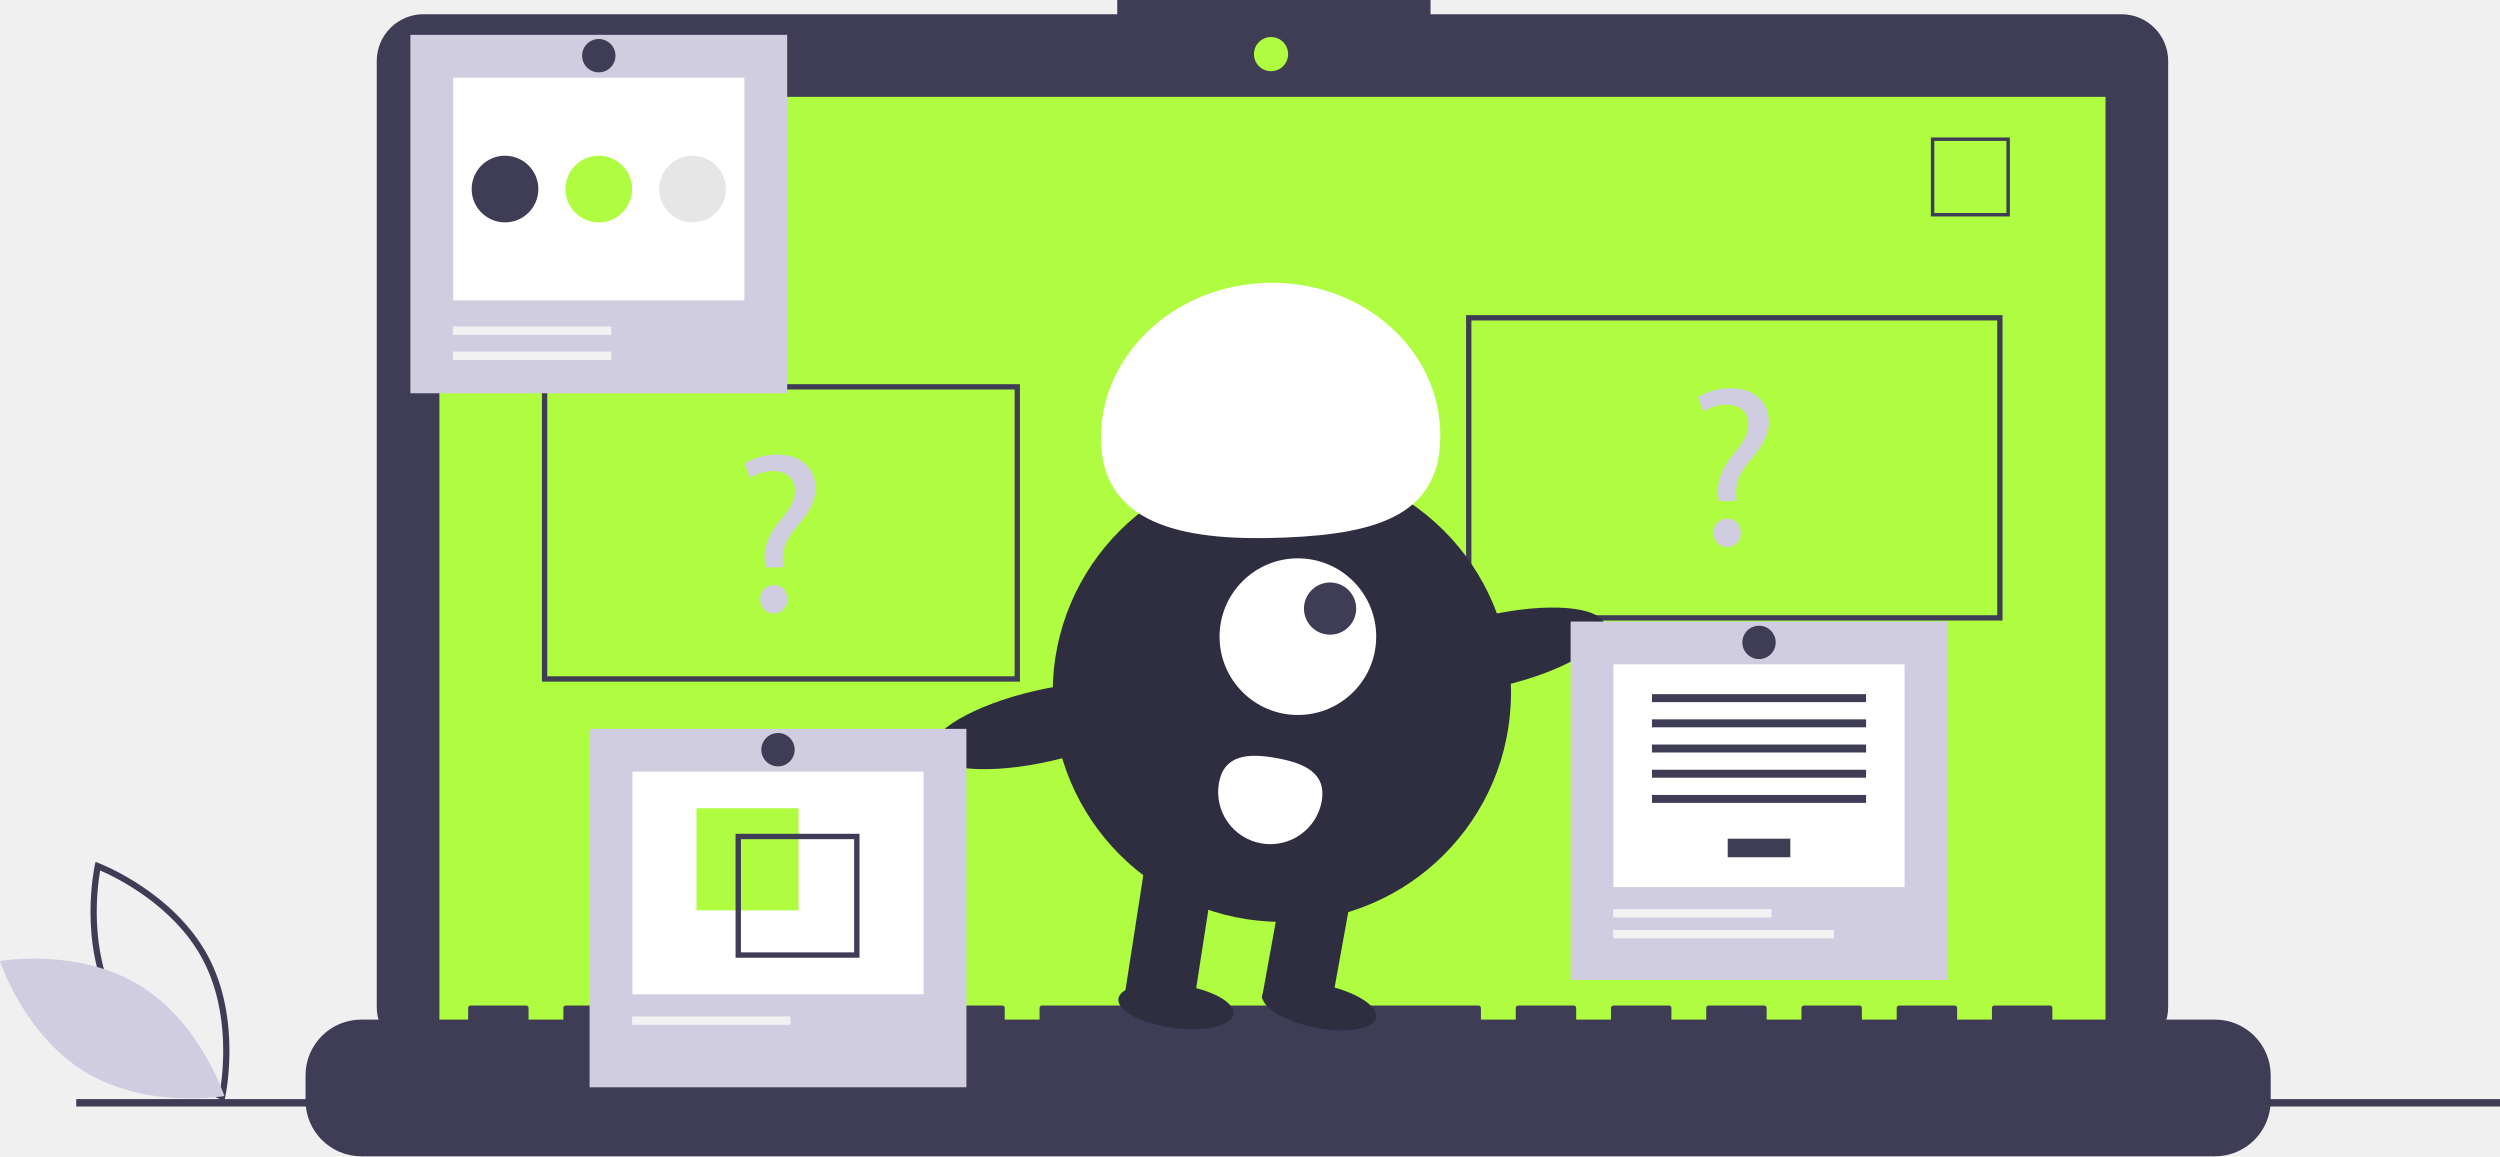
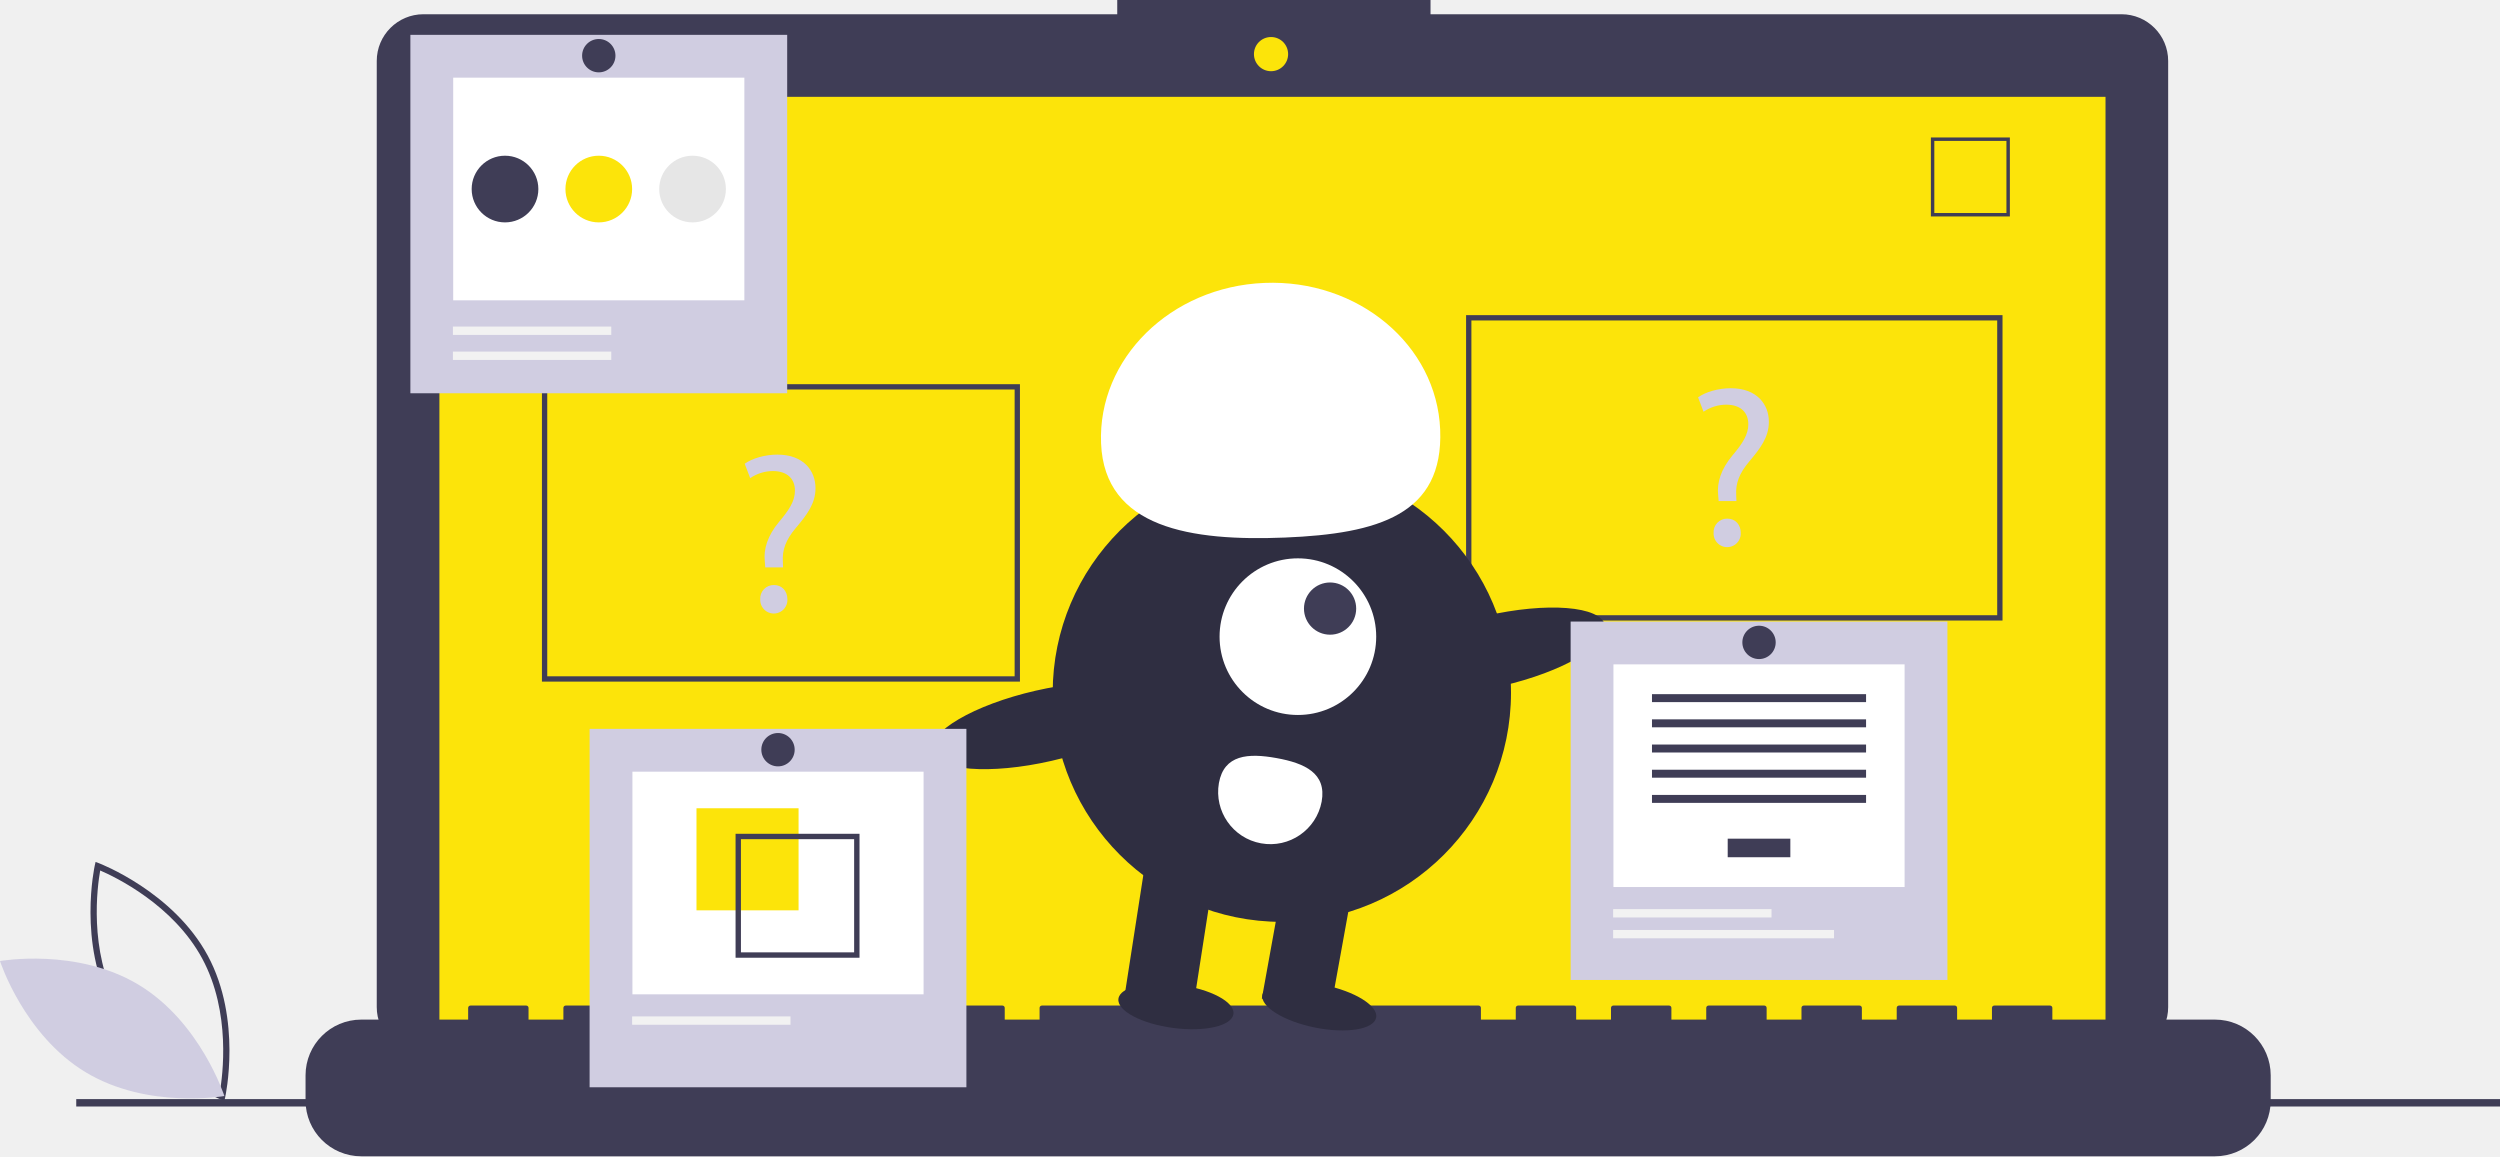
<svg xmlns="http://www.w3.org/2000/svg" id="e18ebc6e-17e0-463f-bef8-5e03a9b69a2f" data-name="Layer 1" width="941.404" height="435.42" viewBox="0 0 941.404 435.42">
  <path d="M213.791,646.813l-1.267-.475c-.278-.105-27.993-10.723-40.975-34.799-12.983-24.077-6.626-53.067-6.56-53.356l.299-1.32,1.267.475c.278.105,27.992,10.723,40.975,34.799,12.983,24.077,6.626,53.067,6.56,53.356Zm-40.163-36.395c10.976,20.357,32.877,30.791,38.426,33.174,1.055-5.947,4.364-29.997-6.603-50.334-10.965-20.335-32.874-30.786-38.426-33.174C165.97,566.035,162.662,590.082,173.628,610.418Z" transform="translate(-129.2979 -232.2899)" fill="#3f3d56" />
  <path d="M181.471,603.093c23.331,14.037,32.317,41.918,32.317,41.918s-28.842,5.123-52.173-8.914-32.317-41.918-32.317-41.918S158.14,589.057,181.471,603.093Z" transform="translate(-129.2979 -232.2899)" fill="#d0cde1" />
  <path d="M928.148,237.652H667.979v-5.362h-117.971v5.362H288.766a17.599,17.599,0,0,0-17.599,17.599V611.503a17.599,17.599,0,0,0,17.599,17.599H928.148A17.599,17.599,0,0,0,945.747,611.503V255.251A17.599,17.599,0,0,0,928.148,237.652Z" transform="translate(-129.2979 -232.2899)" fill="#3f3d56" />
-   <rect x="165.464" y="36.464" width="627.391" height="353.913" fill="#affc41" />
-   <circle cx="478.623" cy="20.377" r="6.435" fill="#affc41" />
+   <rect x="165.464" y="36.464" width="627.391" height="353.913" fill="#fce40a" />
+   <circle cx="478.623" cy="20.377" r="6.435" fill="#fce40a" />
  <path d="M886.136,313.797h-29.74V284.057h29.74Zm-28.447-1.293h27.154V285.35H857.689Z" transform="translate(-129.2979 -232.2899)" fill="#3f3d56" />
  <path d="M963.363,616.232H902.133v-4.412a.875.875,0,0,0-.875-.875H880.266a.875.875,0,0,0-.875.875v4.412H866.271v-4.412a.875.875,0,0,0-.875-.875H844.403a.875.875,0,0,0-.875.875v4.412H830.408v-4.412a.875.875,0,0,0-.875-.875H808.54a.875.875,0,0,0-.875.875v4.412H794.545v-4.412a.875.875,0,0,0-.875-.875H772.677a.875.875,0,0,0-.875.875v4.412H758.682v-4.412a.875.875,0,0,0-.875-.875h-20.993a.875.875,0,0,0-.875.875v4.412H722.819v-4.412a.875.875,0,0,0-.875-.875H700.951a.875.875,0,0,0-.875.875v4.412H686.956v-4.412a.875.875,0,0,0-.875-.875H521.637a.875.875,0,0,0-.875.875v4.412H507.642v-4.412a.875.875,0,0,0-.875-.875H485.774a.875.875,0,0,0-.875.875v4.412H471.779v-4.412a.875.875,0,0,0-.875-.875H449.911a.875.875,0,0,0-.875.875v4.412H435.916v-4.412a.875.875,0,0,0-.875-.875H414.048a.875.875,0,0,0-.875.875v4.412H400.053v-4.412a.875.875,0,0,0-.875-.875H378.185a.875.875,0,0,0-.875.875v4.412H364.19v-4.412a.875.875,0,0,0-.875-.875H342.323a.875.875,0,0,0-.875.875v4.412H328.327v-4.412a.875.875,0,0,0-.875-.875h-20.993a.875.875,0,0,0-.875.875v4.412h-40.236a20.993,20.993,0,0,0-20.993,20.993v9.492a20.993,20.993,0,0,0,20.993,20.993H963.363a20.993,20.993,0,0,0,20.993-20.993v-9.492A20.993,20.993,0,0,0,963.363,616.232Z" transform="translate(-129.2979 -232.2899)" fill="#3f3d56" />
  <rect x="28.711" y="413.883" width="912.693" height="2.785" fill="#3f3d56" />
  <path d="M883.37,465.961h-202v-115h202Zm-200-2h198v-111h-198Z" transform="translate(-129.2979 -232.2899)" fill="#3f3d56" />
  <path d="M513.37,488.961h-180v-112h180Zm-178-2h176v-108h-176Z" transform="translate(-129.2979 -232.2899)" fill="#3f3d56" />
  <path d="M417.464,445.961l-.172-2.236c-.516-4.644,1.032-9.718,5.332-14.877,3.87-4.559,6.02-7.912,6.02-11.782,0-4.386-2.752-7.31-8.17-7.396a15.28,15.28,0,0,0-8.686,2.666l-2.064-5.418c2.838-2.064,7.74-3.44,12.298-3.44,9.89,0,14.362,6.106,14.362,12.642,0,5.849-3.268,10.062-7.396,14.964-3.784,4.472-5.16,8.256-4.902,12.642l.086,2.236Zm-1.892,12.04a5.084,5.084,0,0,1,5.16-5.418c3.01,0,5.074,2.235,5.074,5.418a5.121,5.121,0,1,1-10.234,0Z" transform="translate(-129.2979 -232.2899)" fill="#d0cde1" />
  <path d="M776.464,420.961l-.172-2.236c-.516-4.644,1.032-9.718,5.332-14.877,3.87-4.559,6.02-7.912,6.02-11.782,0-4.386-2.752-7.31-8.17-7.396a15.28,15.28,0,0,0-8.686,2.666l-2.064-5.418c2.838-2.064,7.74-3.44,12.298-3.44,9.89,0,14.362,6.106,14.362,12.642,0,5.849-3.268,10.062-7.396,14.964-3.784,4.472-5.16,8.256-4.902,12.642l.086,2.236Zm-1.892,12.04a5.084,5.084,0,0,1,5.16-5.418c3.01,0,5.074,2.235,5.074,5.418a5.121,5.121,0,1,1-10.234,0Z" transform="translate(-129.2979 -232.2899)" fill="#d0cde1" />
  <circle cx="482.693" cy="260.849" r="86.292" fill="#2f2e41" />
  <polygon points="449.365 379.018 423.568 374.348 431.935 320.484 457.731 325.154 449.365 379.018" fill="#2f2e41" />
  <rect x="608.432" y="564.073" width="26.215" height="46.969" transform="translate(-14.69358 -333.6098) rotate(10.26106)" fill="#2f2e41" />
  <ellipse cx="626.082" cy="611.196" rx="8.192" ry="21.846" transform="translate(-226.2152 871.6648) rotate(-78.58697)" fill="#2f2e41" />
  <ellipse cx="572.111" cy="611.257" rx="8.192" ry="21.846" transform="translate(-238.2839 865.8482) rotate(-82.4537)" fill="#2f2e41" />
  <circle cx="488.734" cy="239.741" r="29.492" fill="#fff" />
  <circle cx="500.856" cy="229.17" r="9.831" fill="#3f3d56" />
  <path d="M543.919,399.262c-1.298-31.947,26.236-59.006,61.498-60.438s64.899,23.304,66.197,55.251-23.214,39.205-58.476,40.638S545.216,431.209,543.919,399.262Z" transform="translate(-129.2979 -232.2899)" fill="#fff" />
  <ellipse cx="691.67" cy="477.418" rx="43.146" ry="13.545" transform="translate(-218.4794 -65.68735) rotate(-12.9101)" fill="#2f2e41" />
  <ellipse cx="522.282" cy="505.587" rx="43.146" ry="13.545" transform="translate(-229.0548 -102.8204) rotate(-12.9101)" fill="#2f2e41" />
  <path d="M588.291,527.145A19.662,19.662,0,0,0,626.985,534.15c1.934-10.685-6.327-14.466-17.012-16.4S590.225,516.46,588.291,527.145Z" transform="translate(-129.2979 -232.2899)" fill="#fff" />
  <rect x="154.535" y="13.122" width="141.887" height="134.967" fill="#d0cde1" />
  <rect x="170.658" y="29.246" width="109.64" height="83.842" fill="#fff" />
  <rect x="170.55" y="122.979" width="59.637" height="3.139" fill="#f2f2f2" />
  <rect x="170.55" y="132.396" width="59.637" height="3.139" fill="#f2f2f2" />
  <circle cx="190.167" cy="71.19" r="12.555" fill="#3f3d56" />
-   <circle cx="225.478" cy="71.19" r="12.555" fill="#affc41" />
+   <circle cx="225.478" cy="71.19" r="12.555" fill="#fce40a" />
  <circle cx="260.789" cy="71.19" r="12.555" fill="#e6e6e6" />
  <circle cx="225.478" cy="20.969" r="6.278" fill="#3f3d56" />
  <rect x="222.022" y="274.459" width="141.887" height="134.967" fill="#d0cde1" />
  <rect x="238.146" y="290.582" width="109.64" height="83.842" fill="#fff" />
-   <rect x="262.272" y="304.361" width="38.437" height="38.437" fill="#affc41" />
+   <rect x="262.272" y="304.361" width="38.437" height="38.437" fill="#fce40a" />
  <path d="M406.284,546.262V592.936h46.674V546.262Zm44.649,44.649H408.308V548.287H450.933Z" transform="translate(-129.2979 -232.2899)" fill="#3f3d56" />
  <rect x="238.037" y="382.747" width="59.637" height="3.139" fill="#f2f2f2" />
  <circle cx="292.966" cy="282.306" r="6.278" fill="#3f3d56" />
  <rect x="591.437" y="234.053" width="141.887" height="134.967" fill="#d0cde1" />
  <rect x="607.56" y="250.176" width="109.64" height="83.842" fill="#fff" />
  <rect x="650.587" y="315.812" width="23.587" height="6.99" fill="#3f3d56" />
  <rect x="622.072" y="261.393" width="80.617" height="2.996" fill="#3f3d56" />
  <rect x="622.072" y="270.879" width="80.617" height="2.996" fill="#3f3d56" />
  <rect x="622.072" y="280.365" width="80.617" height="2.996" fill="#3f3d56" />
  <rect x="622.072" y="289.851" width="80.617" height="2.996" fill="#3f3d56" />
  <rect x="622.072" y="299.337" width="80.617" height="2.996" fill="#3f3d56" />
  <rect x="607.451" y="342.341" width="59.637" height="3.139" fill="#f2f2f2" />
  <rect x="607.451" y="350.187" width="83.178" height="3.139" fill="#f2f2f2" />
  <circle cx="662.38" cy="241.9" r="6.278" fill="#3f3d56" />
</svg>
